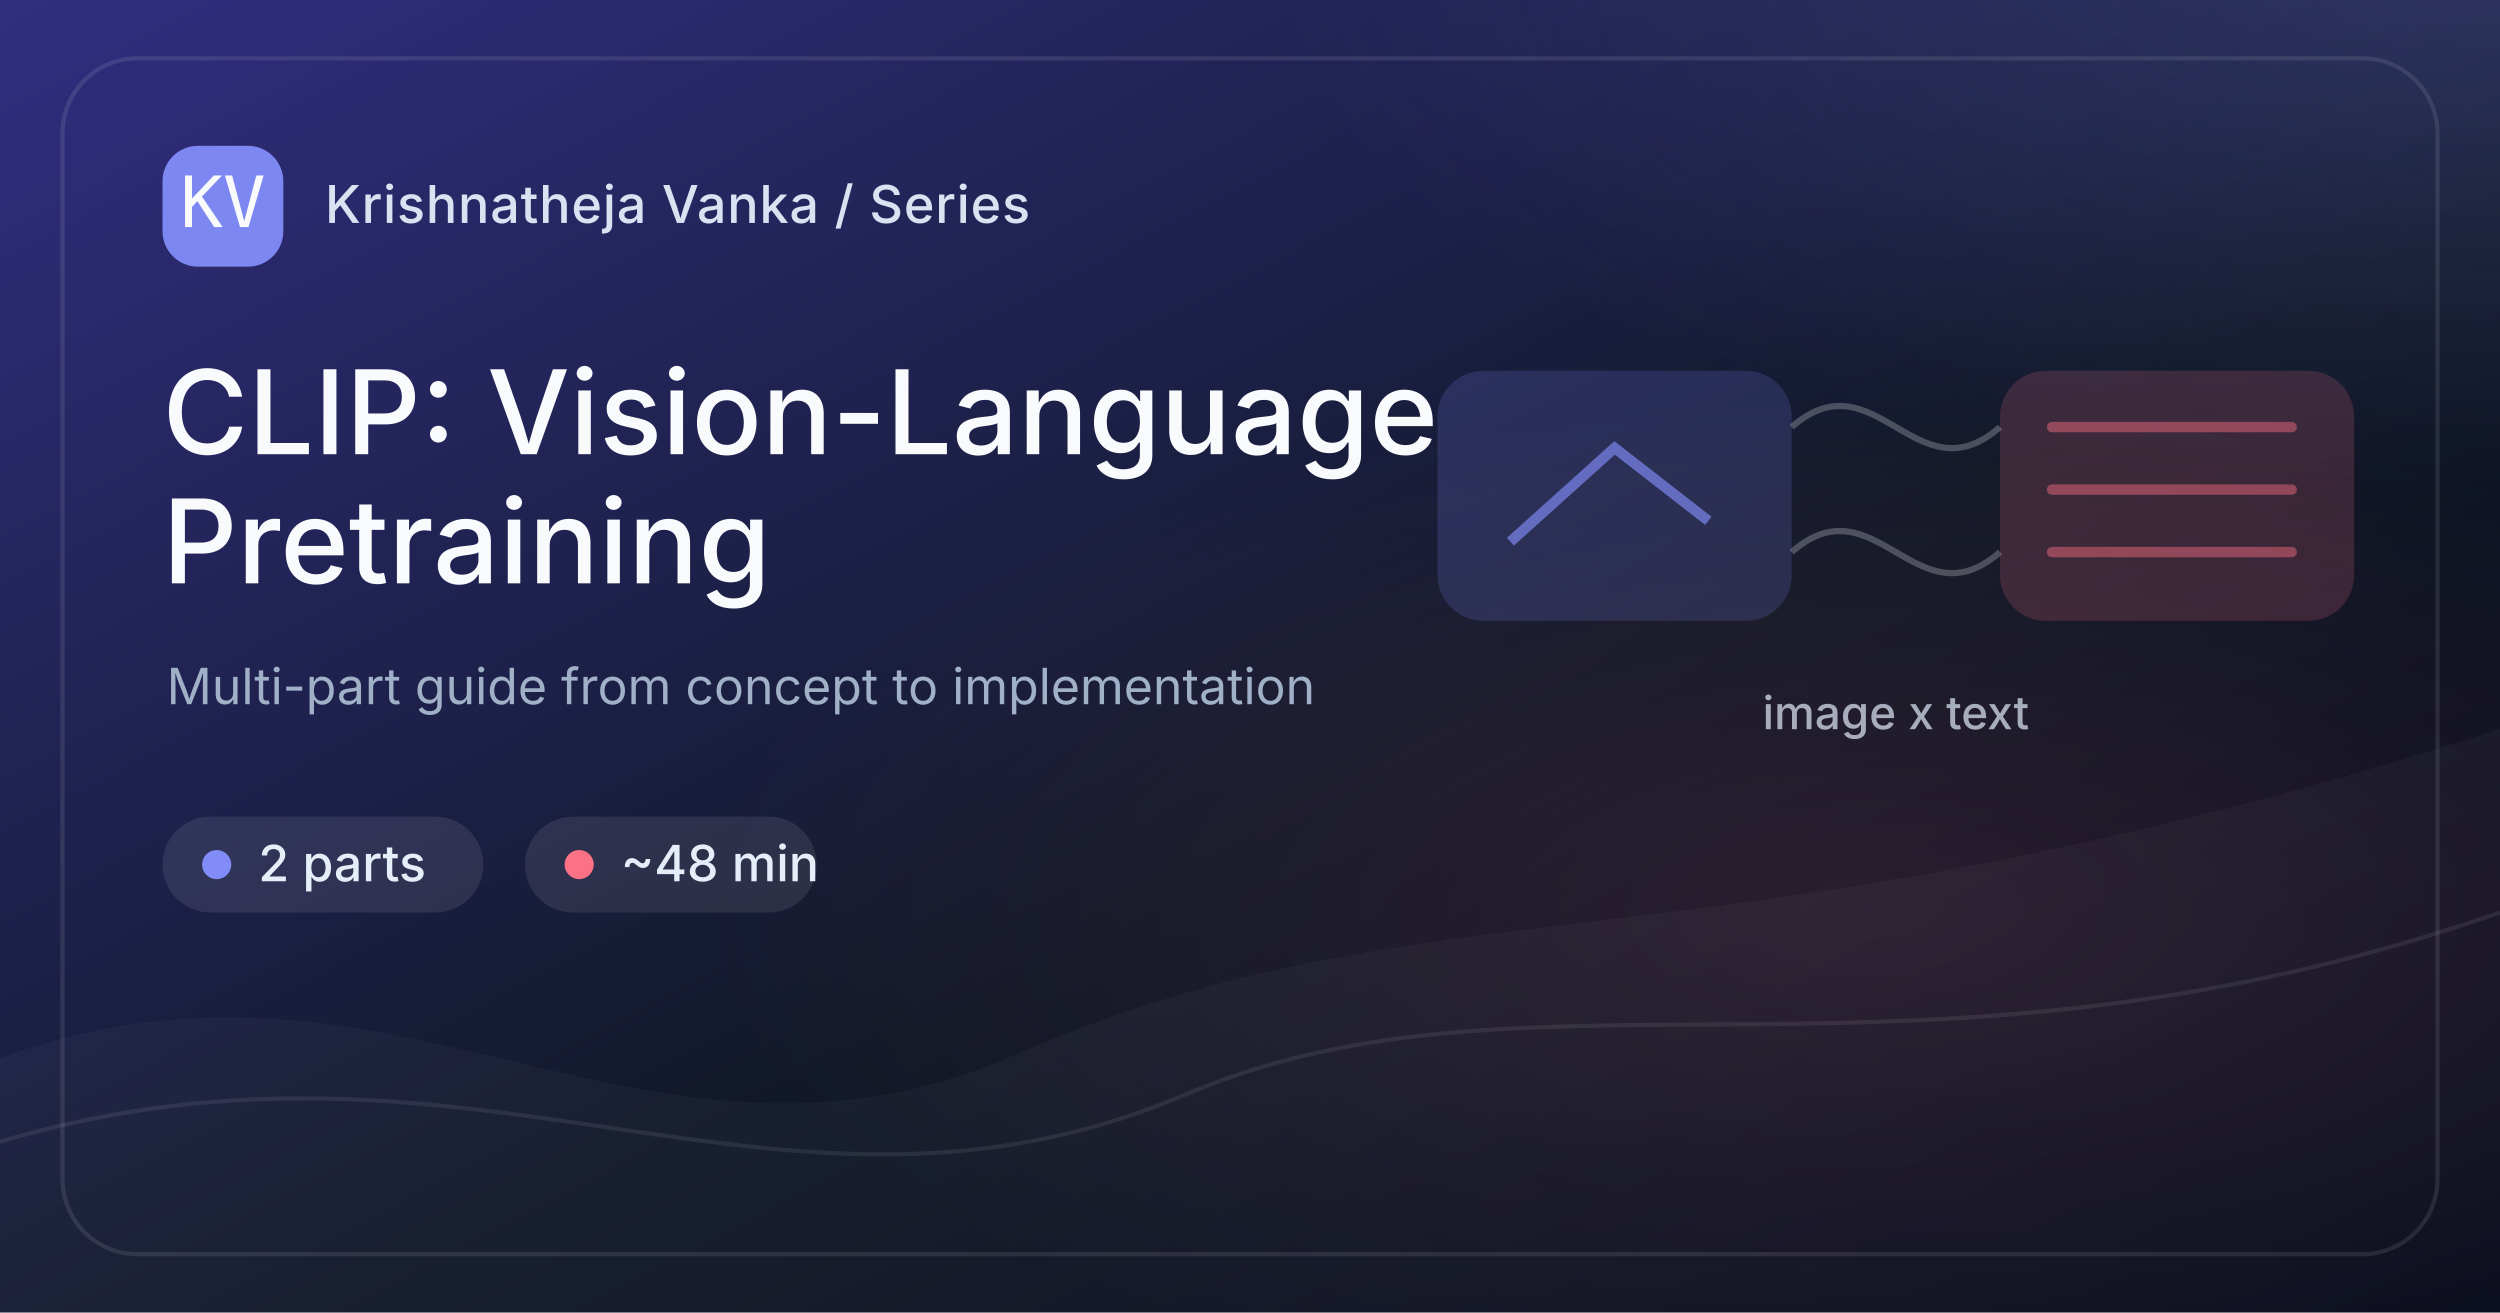
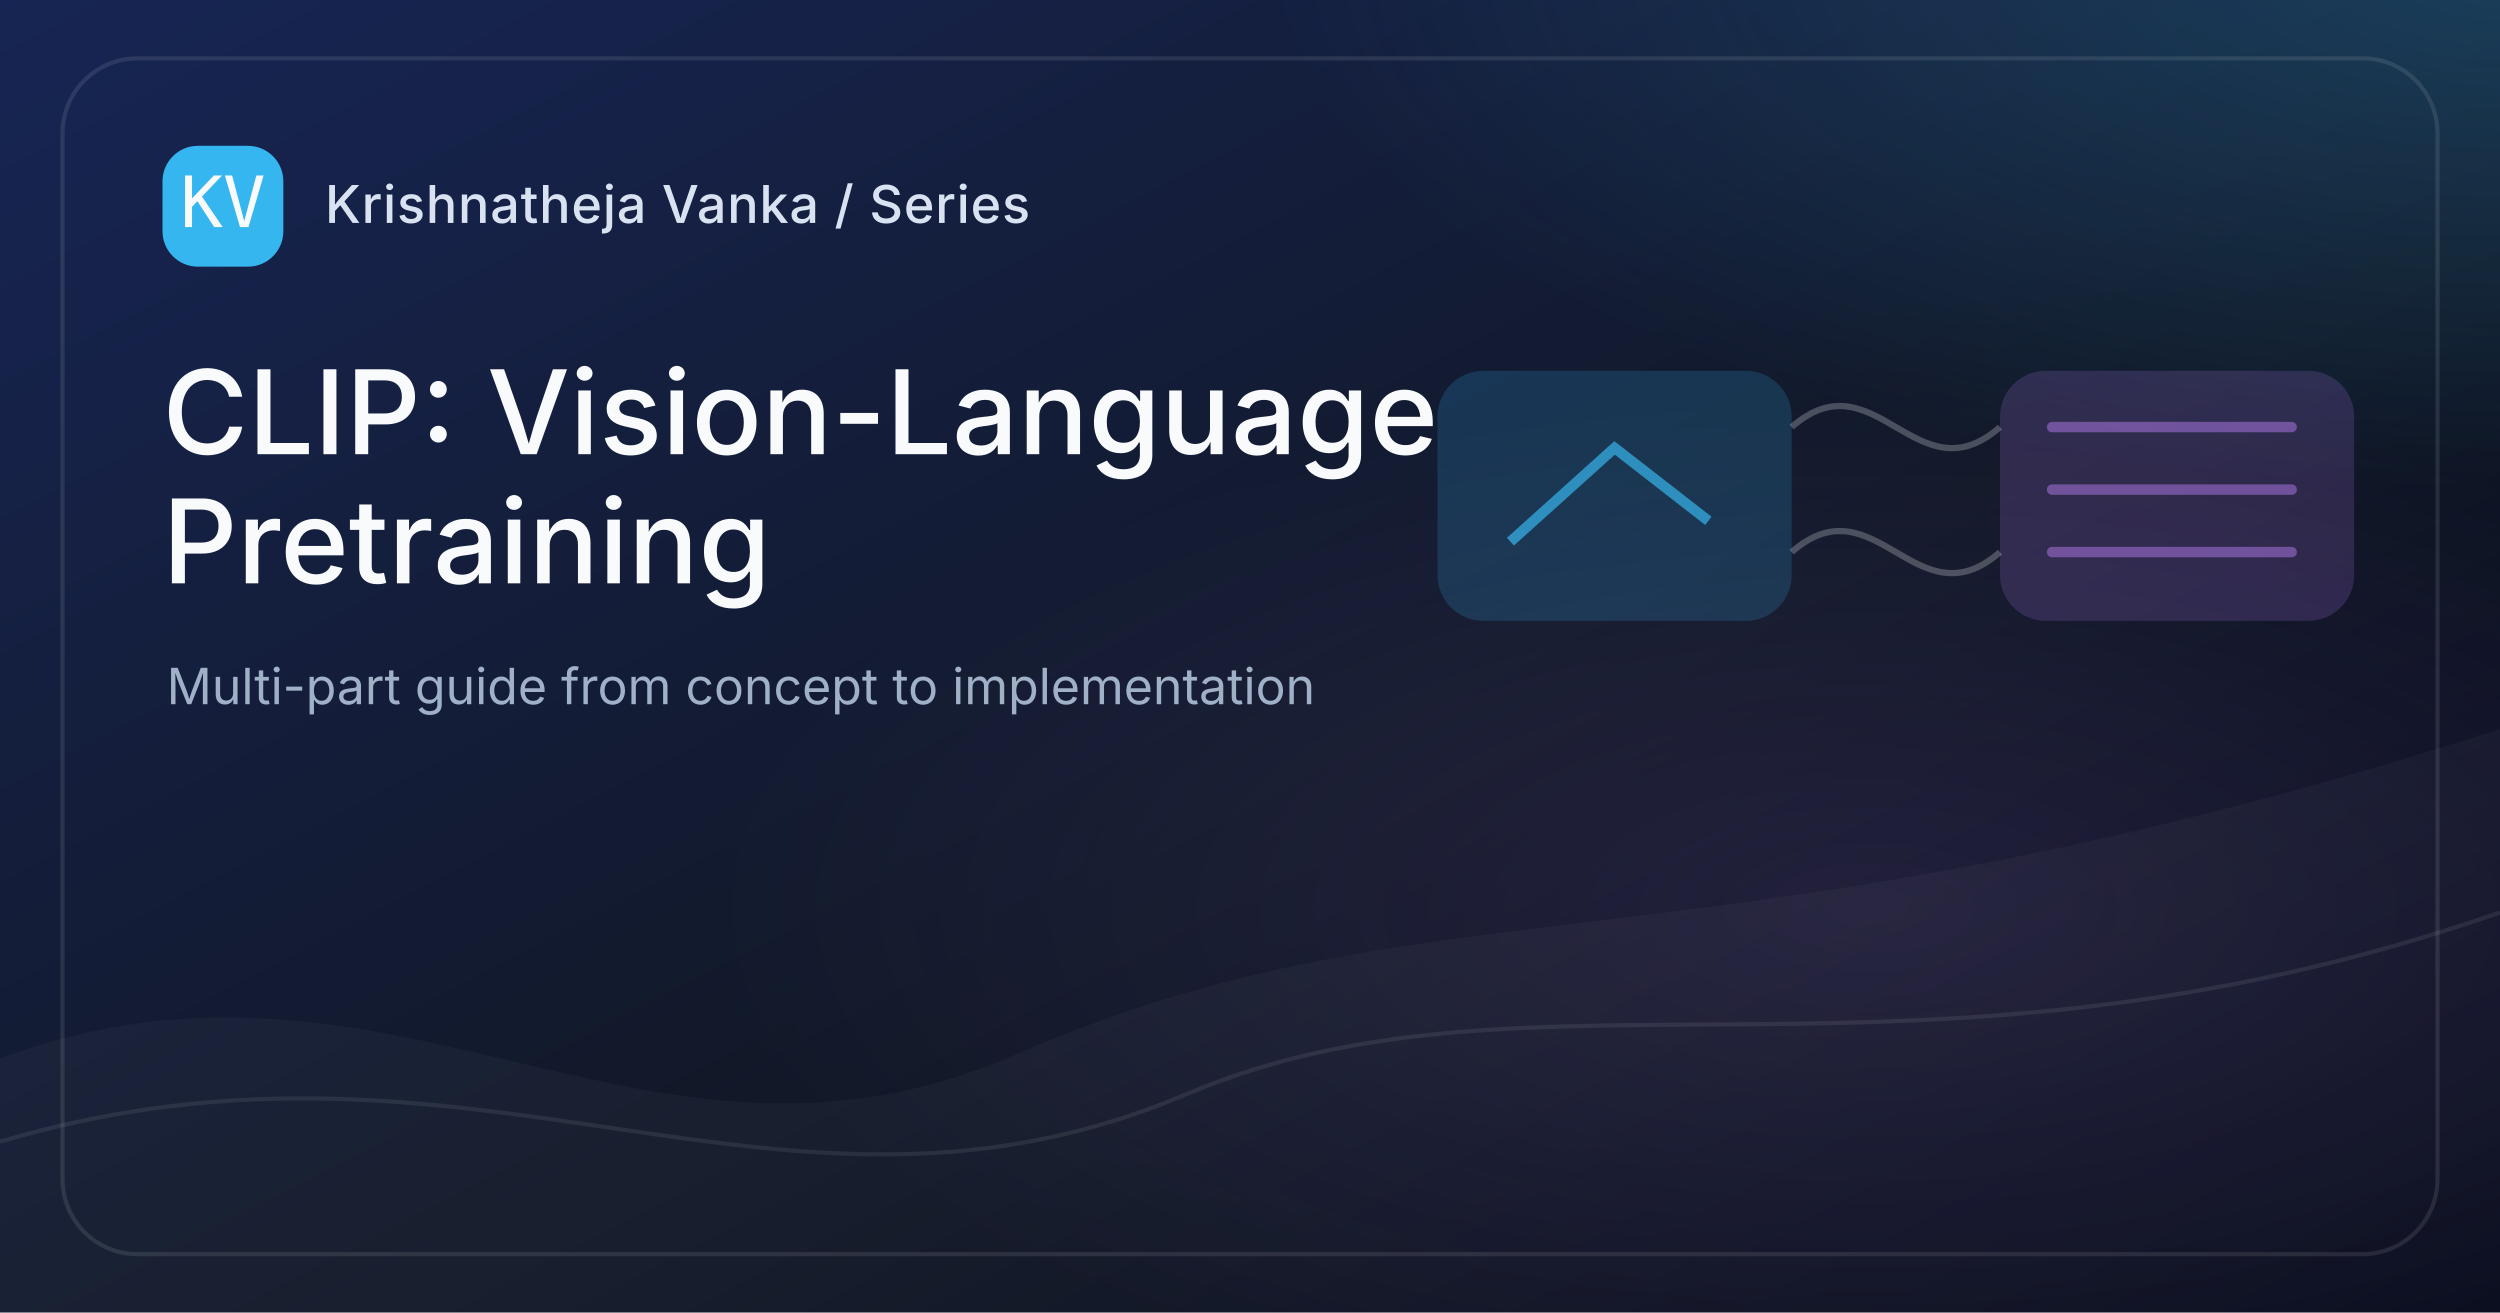
<svg xmlns="http://www.w3.org/2000/svg" width="1200" height="630" viewBox="0 0 1200 630">
  <defs>
    <linearGradient id="bg-clip-vision-language-pretraining" x1="0" y1="0" x2="1" y2="1">
-       <stop offset="0%" stop-color="#312E81" />
+       <stop offset="0%" stop-color="#172554" />
      <stop offset="58%" stop-color="#111827" />
      <stop offset="100%" stop-color="#020617" />
    </linearGradient>
    <radialGradient id="glow-a-clip-vision-language-pretraining" cx="50%" cy="50%" r="50%">
-       <stop offset="0%" stop-color="#818CF8" stop-opacity=".65" />
-       <stop offset="100%" stop-color="#818CF8" stop-opacity="0" />
+       <stop offset="0%" stop-color="#38BDF8" stop-opacity=".65" />
+       <stop offset="100%" stop-color="#38BDF8" stop-opacity="0" />
    </radialGradient>
    <radialGradient id="glow-b-clip-vision-language-pretraining" cx="50%" cy="50%" r="50%">
-       <stop offset="0%" stop-color="#FB7185" stop-opacity=".42" />
-       <stop offset="100%" stop-color="#FB7185" stop-opacity="0" />
+       <stop offset="0%" stop-color="#C084FC" stop-opacity=".42" />
+       <stop offset="100%" stop-color="#C084FC" stop-opacity="0" />
    </radialGradient>
    <style>
      .brand { font: 500 25px Inter, ui-sans-serif, system-ui, -apple-system, BlinkMacSystemFont, "Segoe UI", sans-serif; fill: #D8E2F1; letter-spacing: .4px; }
-       .chip { font: 500 24px Inter, ui-sans-serif, system-ui, sans-serif; fill: #E5EDF8; }
      .title { font: 500 56px Inter, ui-sans-serif, system-ui, sans-serif; fill: #F8FAFC; letter-spacing: 0; }
      .caption { font: 400 24px Inter, ui-sans-serif, system-ui, sans-serif; fill: #9FB0C7; }
      .mono { font: 500 34px ui-monospace, SFMono-Regular, Menlo, Consolas, monospace; fill: #F8FAFC; }
-       .mini { font: 500 18px Inter, ui-sans-serif, system-ui, sans-serif; fill: #E5EDF8; }
-       .diagram { font: 500 22px Inter, ui-sans-serif, system-ui, sans-serif; fill: #D8E2F1; opacity: .86; }
-       .code { font: 500 24px ui-monospace, SFMono-Regular, Menlo, Consolas, monospace; fill: #D8E2F1; opacity: .88; }
    </style>
  </defs>
  <rect width="1200" height="630" fill="url(#bg-clip-vision-language-pretraining)" />
  <rect x="0" y="0" width="1200" height="630" fill="url(#glow-a-clip-vision-language-pretraining)" opacity=".35" transform="translate(610 -280) scale(1.0 .82)" />
  <rect x="0" y="0" width="1200" height="630" fill="url(#glow-b-clip-vision-language-pretraining)" opacity=".28" transform="translate(330 190) scale(.95 .78)" />
  <path d="M0 508 C190 438, 310 584, 488 506 C690 418, 820 472, 1200 350 L1200 630 L0 630 Z" fill="#FFFFFF" opacity=".035" />
  <path d="M0 548 C230 480, 375 608, 570 525 C735 455, 920 535, 1200 438" stroke="#FFFFFF" stroke-opacity=".08" stroke-width="2" fill="none" />
  <g opacity=".85">
-     <rect x="690" y="178" width="170" height="120" rx="22" fill="#818CF8" opacity=".20" />
-     <rect x="960" y="178" width="170" height="120" rx="22" fill="#FB7185" opacity=".20" />
-     <path d="M725 260 L775 215 L820 250" stroke="#818CF8" stroke-width="5" opacity=".8" fill="none" />
-     <path d="M985 205 L1100 205" stroke="#FB7185" stroke-width="5" stroke-linecap="round" opacity=".55" fill="none" />
-     <path d="M985 235 L1100 235" stroke="#FB7185" stroke-width="5" stroke-linecap="round" opacity=".55" fill="none" />
-     <path d="M985 265 L1100 265" stroke="#FB7185" stroke-width="5" stroke-linecap="round" opacity=".55" fill="none" />
+     <rect x="690" y="178" width="170" height="120" rx="22" fill="#38BDF8" opacity=".20" />
+     <rect x="960" y="178" width="170" height="120" rx="22" fill="#C084FC" opacity=".20" />
+     <path d="M725 260 L775 215 L820 250" stroke="#38BDF8" stroke-width="5" opacity=".8" fill="none" />
+     <path d="M985 205 L1100 205" stroke="#C084FC" stroke-width="5" stroke-linecap="round" opacity=".55" fill="none" />
+     <path d="M985 235 L1100 235" stroke="#C084FC" stroke-width="5" stroke-linecap="round" opacity=".55" fill="none" />
+     <path d="M985 265 L1100 265" stroke="#C084FC" stroke-width="5" stroke-linecap="round" opacity=".55" fill="none" />
    <path d="M860 205 C900 170, 920 240, 960 205" stroke="#F8FAFC" stroke-width="3" opacity=".28" fill="none" />
    <path d="M860 265 C900 230, 920 300, 960 265" stroke="#F8FAFC" stroke-width="3" opacity=".28" fill="none" />
-     <text x="910" y="350" text-anchor="middle" class="diagram">image x text</text>
  </g>
  <rect x="30" y="28" width="1140" height="574" rx="36" fill="none" stroke="#FFFFFF" stroke-opacity=".10" stroke-width="2" />
  <g transform="translate(78 70)">
-     <rect width="58" height="58" rx="17" fill="#818CF8" opacity=".95" />
+     <rect width="58" height="58" rx="17" fill="#38BDF8" opacity=".95" />
    <text x="29" y="39" text-anchor="middle" class="mono">KV</text>
    <text x="78" y="37" class="brand">Krishnatheja Vanka / Series</text>
-   </g>
-   <g transform="translate(78 392)">
-     <rect x="0" y="0" width="154" height="46" rx="23" fill="#FFFFFF" opacity=".09" />
-     <circle cx="26" cy="23" r="7" fill="#818CF8" />
-     <text x="46" y="31" class="chip">2 parts</text>
-     <rect x="174" y="0" width="140" height="46" rx="23" fill="#FFFFFF" opacity=".09" />
-     <circle cx="200" cy="23" r="7" fill="#FB7185" />
-     <text x="220" y="31" class="chip">~48 min</text>
  </g>
  <text x="78" y="218" class="title">CLIP: Vision-Language</text>
  <text x="78" y="280" class="title">Pretraining</text>
  <text x="80" y="338" class="caption">Multi-part guide from concept to implementation</text>
</svg>
